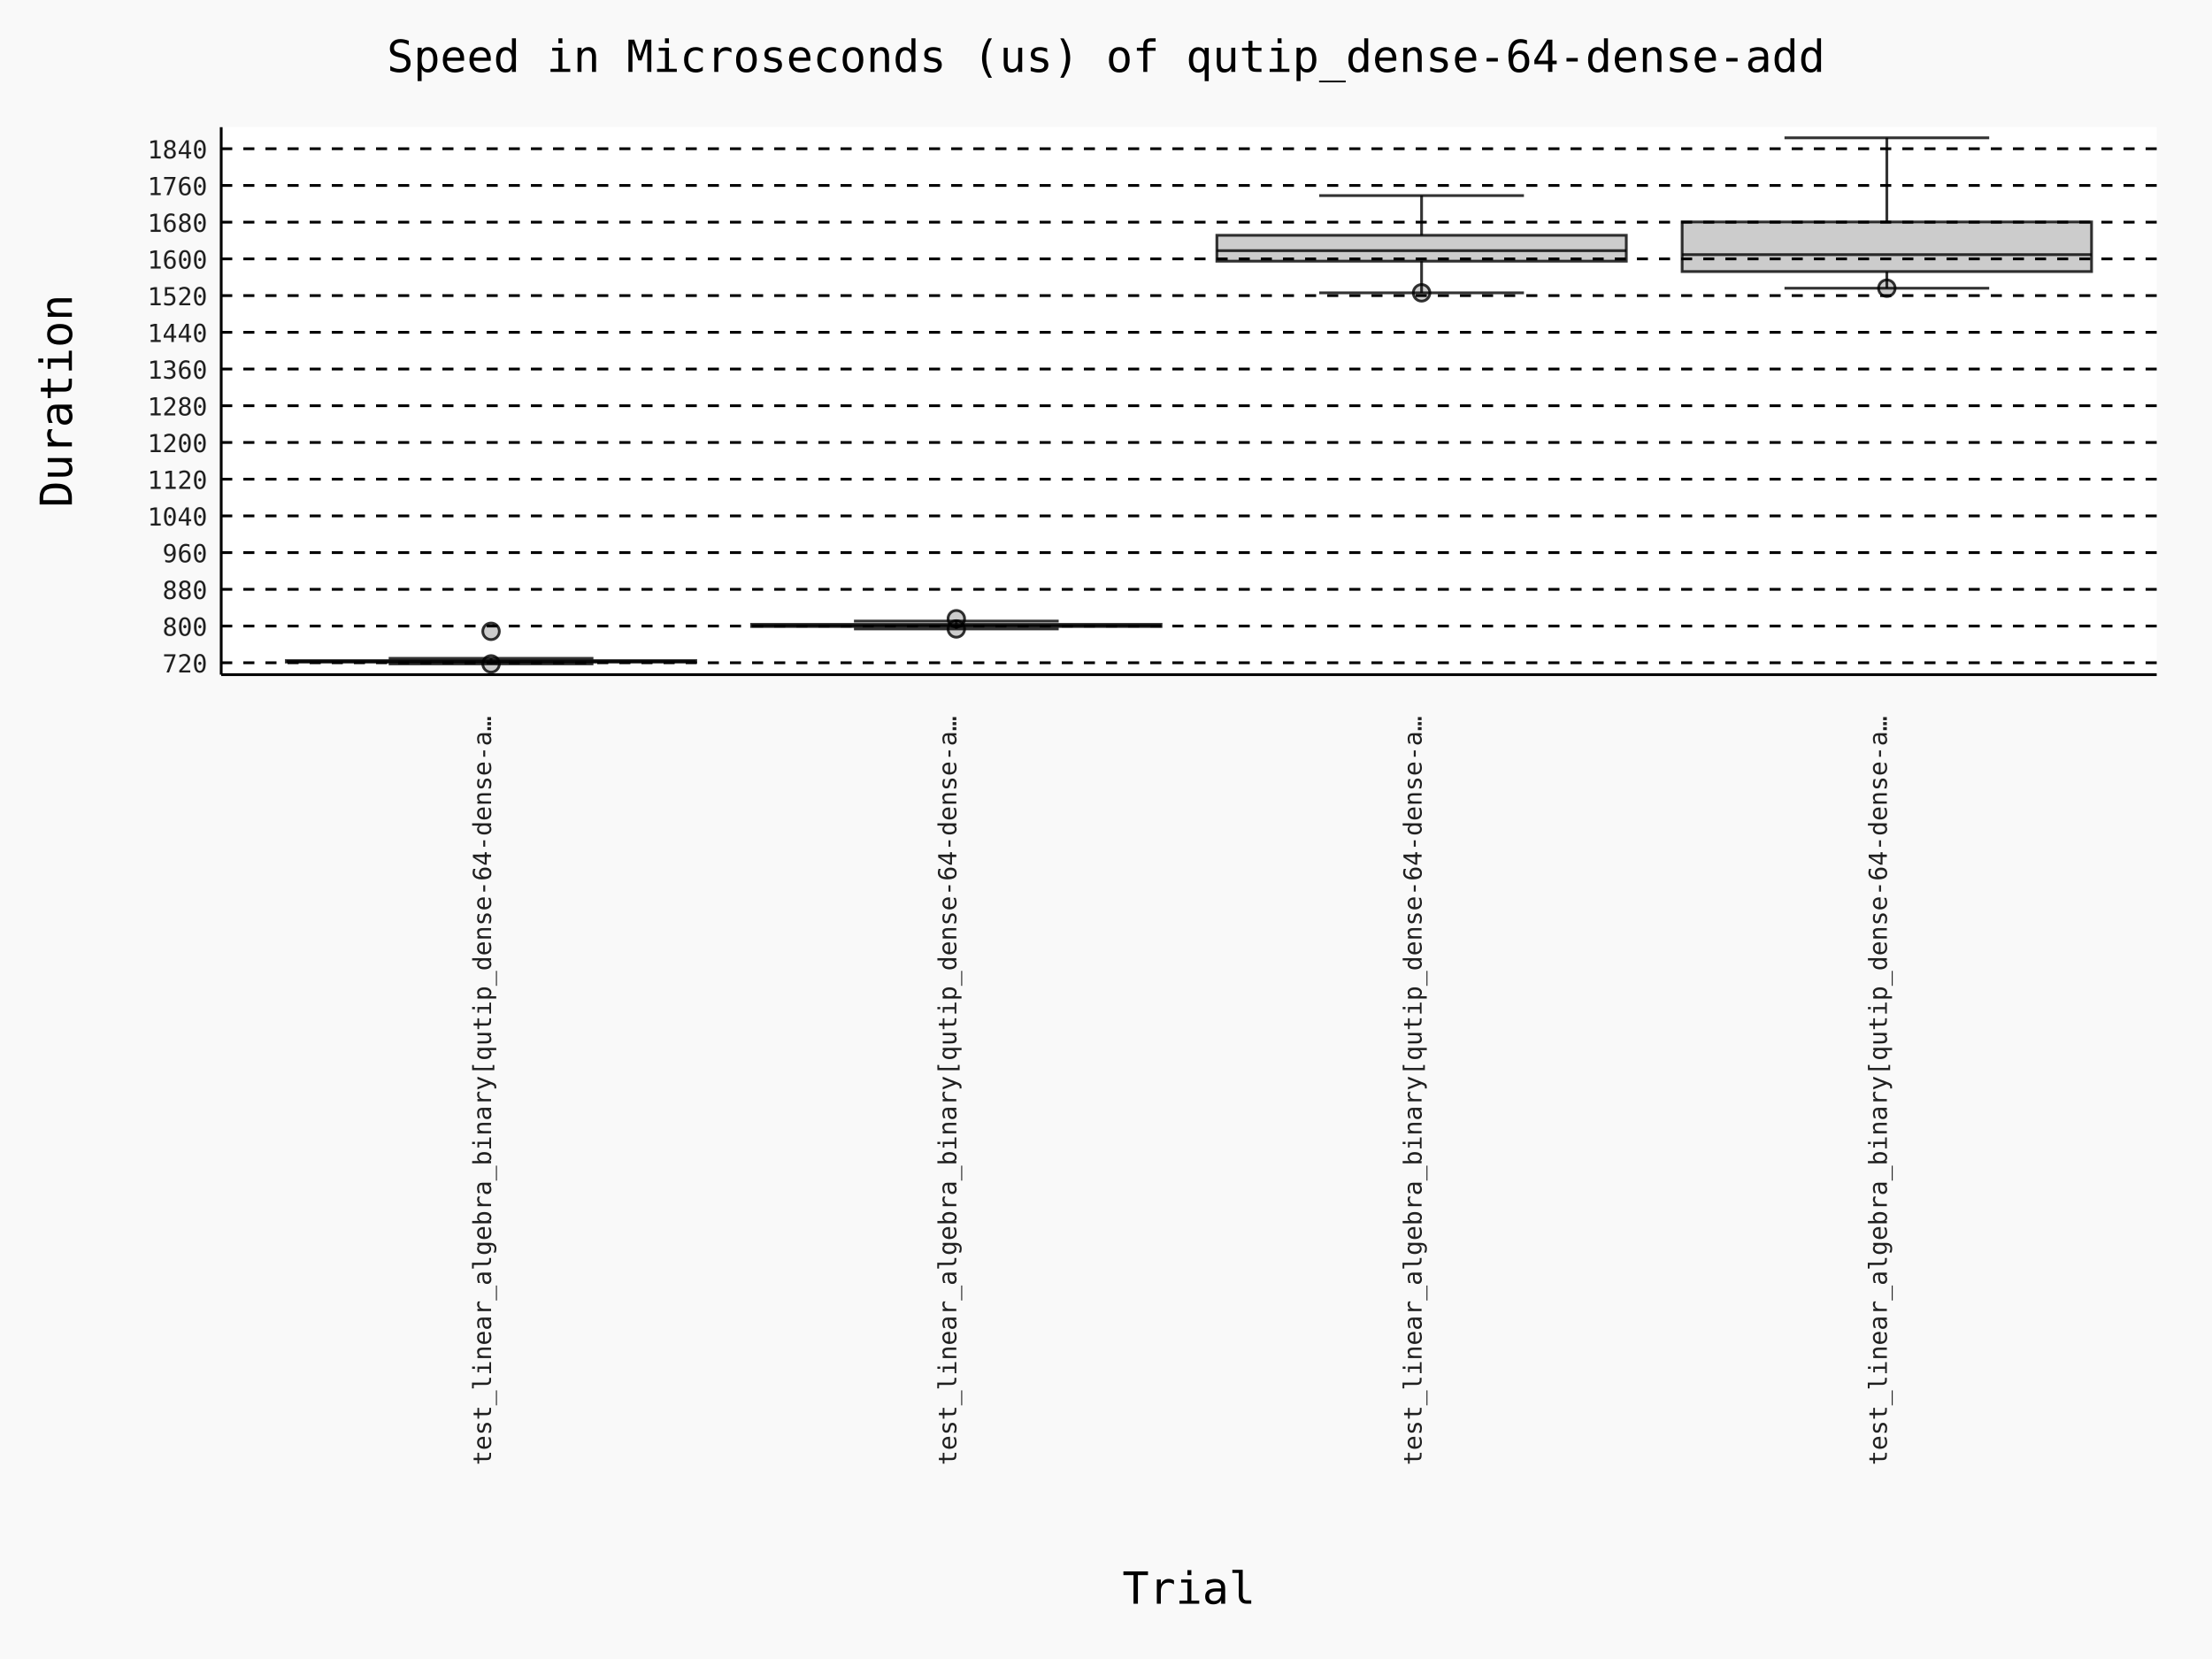
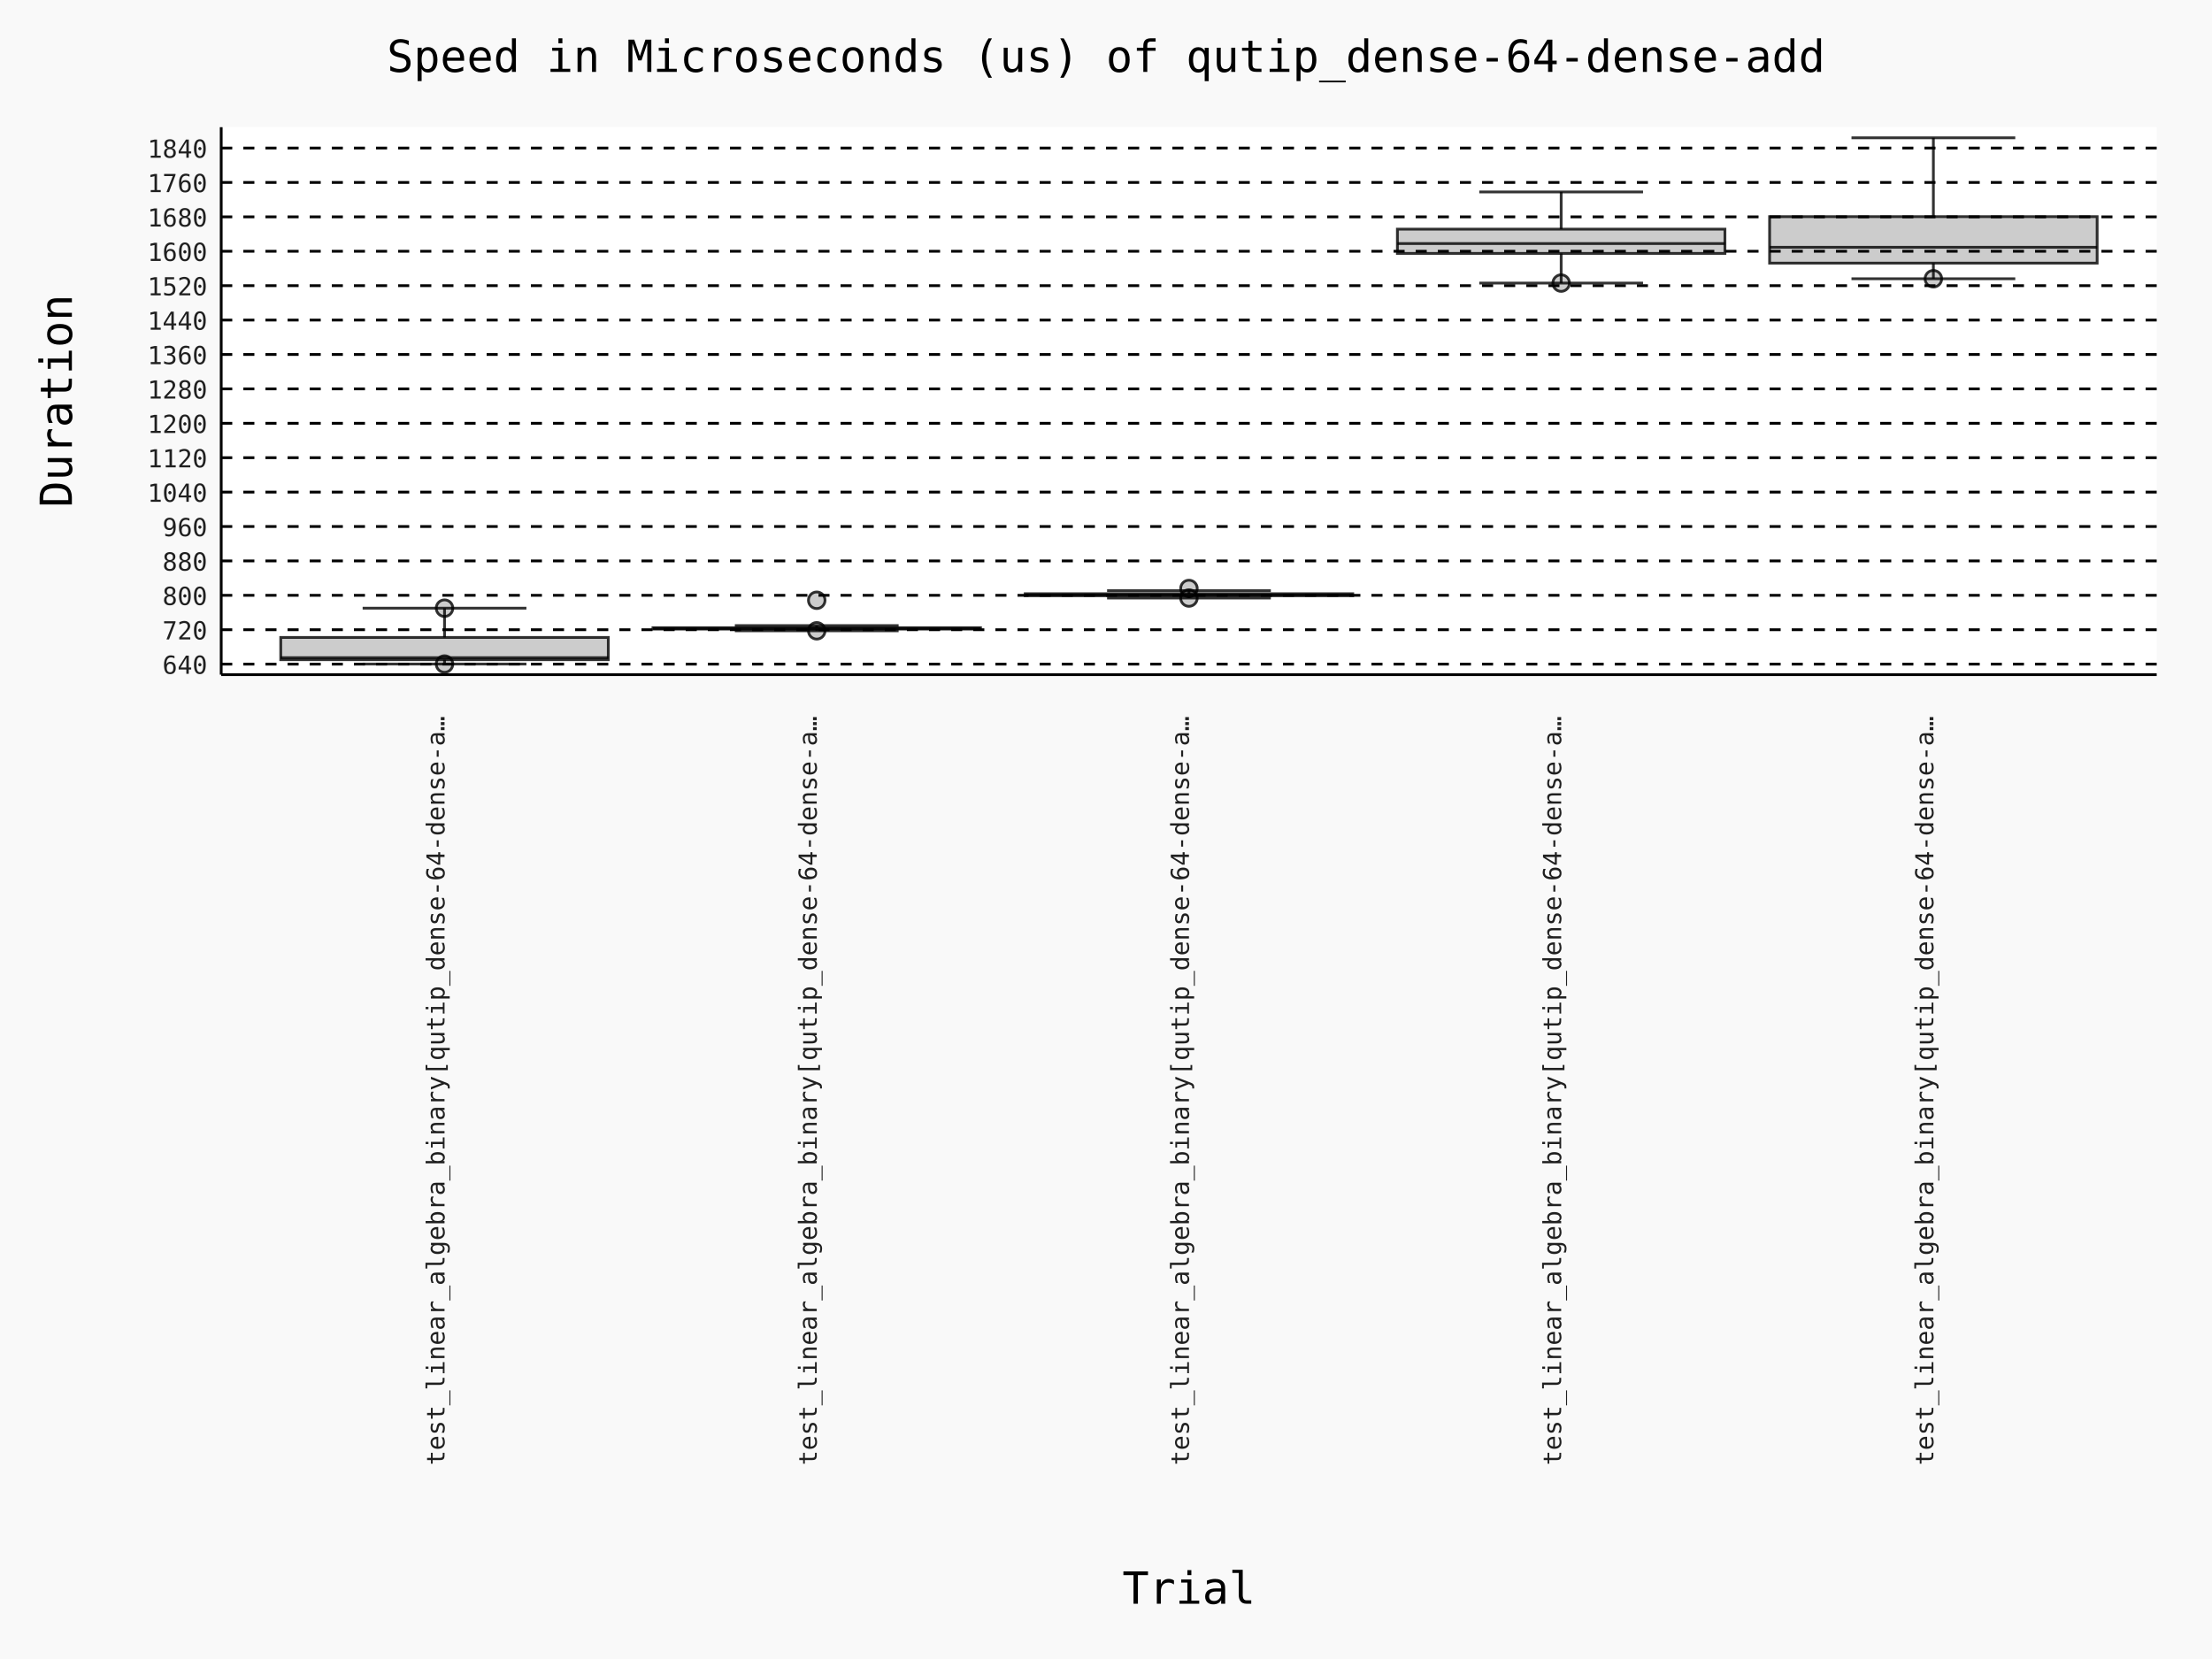
- <svg xmlns="http://www.w3.org/2000/svg" id="chart-0b6e9d8b-4139-4612-b86d-dd4bf9008adb" class="pygal-chart" viewBox="0 0 800 600">
+ <svg xmlns="http://www.w3.org/2000/svg" id="chart-03a33b18-b3e9-4d31-b353-62f86ce6c61d" class="pygal-chart" viewBox="0 0 800 600">
  <defs>
-     <style type="text/css">#chart-0b6e9d8b-4139-4612-b86d-dd4bf9008adb{-webkit-user-select:none;-webkit-font-smoothing:antialiased;font-family:Consolas,"Deja Vu Sans Mono","Bitstream Vera Sans Mono","Courier New",monospace}#chart-0b6e9d8b-4139-4612-b86d-dd4bf9008adb .title{font-family:Consolas,"Deja Vu Sans Mono","Bitstream Vera Sans Mono","Courier New",monospace;font-size:16px}#chart-0b6e9d8b-4139-4612-b86d-dd4bf9008adb .legends .legend text{font-family:Consolas,"Deja Vu Sans Mono","Bitstream Vera Sans Mono","Courier New",monospace;font-size:14px}#chart-0b6e9d8b-4139-4612-b86d-dd4bf9008adb .axis text{font-family:Consolas,"Deja Vu Sans Mono","Bitstream Vera Sans Mono","Courier New",monospace;font-size:10px}#chart-0b6e9d8b-4139-4612-b86d-dd4bf9008adb .axis text.major{font-family:Consolas,"Deja Vu Sans Mono","Bitstream Vera Sans Mono","Courier New",monospace;font-size:10px}#chart-0b6e9d8b-4139-4612-b86d-dd4bf9008adb .text-overlay text.value{font-family:Consolas,"Deja Vu Sans Mono","Bitstream Vera Sans Mono","Courier New",monospace;font-size:16px}#chart-0b6e9d8b-4139-4612-b86d-dd4bf9008adb .text-overlay text.label{font-family:Consolas,"Deja Vu Sans Mono","Bitstream Vera Sans Mono","Courier New",monospace;font-size:10px}#chart-0b6e9d8b-4139-4612-b86d-dd4bf9008adb .tooltip{font-family:Consolas,"Deja Vu Sans Mono","Bitstream Vera Sans Mono","Courier New",monospace;font-size:14px}#chart-0b6e9d8b-4139-4612-b86d-dd4bf9008adb text.no_data{font-family:Consolas,"Deja Vu Sans Mono","Bitstream Vera Sans Mono","Courier New",monospace;font-size:64px}
- #chart-0b6e9d8b-4139-4612-b86d-dd4bf9008adb{background-color:rgba(249,249,249,1)}#chart-0b6e9d8b-4139-4612-b86d-dd4bf9008adb path,#chart-0b6e9d8b-4139-4612-b86d-dd4bf9008adb line,#chart-0b6e9d8b-4139-4612-b86d-dd4bf9008adb rect,#chart-0b6e9d8b-4139-4612-b86d-dd4bf9008adb circle{-webkit-transition:150ms;-moz-transition:150ms;transition:150ms}#chart-0b6e9d8b-4139-4612-b86d-dd4bf9008adb .graph &gt; .background{fill:rgba(249,249,249,1)}#chart-0b6e9d8b-4139-4612-b86d-dd4bf9008adb .plot &gt; .background{fill:rgba(255,255,255,1)}#chart-0b6e9d8b-4139-4612-b86d-dd4bf9008adb .graph{fill:rgba(0,0,0,.87)}#chart-0b6e9d8b-4139-4612-b86d-dd4bf9008adb text.no_data{fill:rgba(0,0,0,1)}#chart-0b6e9d8b-4139-4612-b86d-dd4bf9008adb .title{fill:rgba(0,0,0,1)}#chart-0b6e9d8b-4139-4612-b86d-dd4bf9008adb .legends .legend text{fill:rgba(0,0,0,.87)}#chart-0b6e9d8b-4139-4612-b86d-dd4bf9008adb .legends .legend:hover text{fill:rgba(0,0,0,1)}#chart-0b6e9d8b-4139-4612-b86d-dd4bf9008adb .axis .line{stroke:rgba(0,0,0,1)}#chart-0b6e9d8b-4139-4612-b86d-dd4bf9008adb .axis .guide.line{stroke:rgba(0,0,0,.54)}#chart-0b6e9d8b-4139-4612-b86d-dd4bf9008adb .axis .major.line{stroke:rgba(0,0,0,.87)}#chart-0b6e9d8b-4139-4612-b86d-dd4bf9008adb .axis text.major{fill:rgba(0,0,0,1)}#chart-0b6e9d8b-4139-4612-b86d-dd4bf9008adb .axis.y .guides:hover .guide.line,#chart-0b6e9d8b-4139-4612-b86d-dd4bf9008adb .line-graph .axis.x .guides:hover .guide.line,#chart-0b6e9d8b-4139-4612-b86d-dd4bf9008adb .stackedline-graph .axis.x .guides:hover .guide.line,#chart-0b6e9d8b-4139-4612-b86d-dd4bf9008adb .xy-graph .axis.x .guides:hover .guide.line{stroke:rgba(0,0,0,1)}#chart-0b6e9d8b-4139-4612-b86d-dd4bf9008adb .axis .guides:hover text{fill:rgba(0,0,0,1)}#chart-0b6e9d8b-4139-4612-b86d-dd4bf9008adb .reactive{fill-opacity:.7;stroke-opacity:.8;stroke-width:1}#chart-0b6e9d8b-4139-4612-b86d-dd4bf9008adb .ci{stroke:rgba(0,0,0,.87)}#chart-0b6e9d8b-4139-4612-b86d-dd4bf9008adb .reactive.active,#chart-0b6e9d8b-4139-4612-b86d-dd4bf9008adb .active .reactive{fill-opacity:.8;stroke-opacity:.9;stroke-width:4}#chart-0b6e9d8b-4139-4612-b86d-dd4bf9008adb .ci .reactive.active{stroke-width:1.5}#chart-0b6e9d8b-4139-4612-b86d-dd4bf9008adb .series text{fill:rgba(0,0,0,1)}#chart-0b6e9d8b-4139-4612-b86d-dd4bf9008adb .tooltip rect{fill:rgba(255,255,255,1);stroke:rgba(0,0,0,1);-webkit-transition:opacity 150ms;-moz-transition:opacity 150ms;transition:opacity 150ms}#chart-0b6e9d8b-4139-4612-b86d-dd4bf9008adb .tooltip .label{fill:rgba(0,0,0,.87)}#chart-0b6e9d8b-4139-4612-b86d-dd4bf9008adb .tooltip .label{fill:rgba(0,0,0,.87)}#chart-0b6e9d8b-4139-4612-b86d-dd4bf9008adb .tooltip .legend{font-size:.8em;fill:rgba(0,0,0,.54)}#chart-0b6e9d8b-4139-4612-b86d-dd4bf9008adb .tooltip .x_label{font-size:.6em;fill:rgba(0,0,0,1)}#chart-0b6e9d8b-4139-4612-b86d-dd4bf9008adb .tooltip .xlink{font-size:.5em;text-decoration:underline}#chart-0b6e9d8b-4139-4612-b86d-dd4bf9008adb .tooltip .value{font-size:1.5em}#chart-0b6e9d8b-4139-4612-b86d-dd4bf9008adb .bound{font-size:.5em}#chart-0b6e9d8b-4139-4612-b86d-dd4bf9008adb .max-value{font-size:.75em;fill:rgba(0,0,0,.54)}#chart-0b6e9d8b-4139-4612-b86d-dd4bf9008adb .map-element{fill:rgba(255,255,255,1);stroke:rgba(0,0,0,.54) !important}#chart-0b6e9d8b-4139-4612-b86d-dd4bf9008adb .map-element .reactive{fill-opacity:inherit;stroke-opacity:inherit}#chart-0b6e9d8b-4139-4612-b86d-dd4bf9008adb .color-0,#chart-0b6e9d8b-4139-4612-b86d-dd4bf9008adb .color-0 a:visited{stroke:#000000;fill:#000000}#chart-0b6e9d8b-4139-4612-b86d-dd4bf9008adb .color-1,#chart-0b6e9d8b-4139-4612-b86d-dd4bf9008adb .color-1 a:visited{stroke:#000000;fill:#000000}#chart-0b6e9d8b-4139-4612-b86d-dd4bf9008adb .color-2,#chart-0b6e9d8b-4139-4612-b86d-dd4bf9008adb .color-2 a:visited{stroke:#000000;fill:#000000}#chart-0b6e9d8b-4139-4612-b86d-dd4bf9008adb .color-3,#chart-0b6e9d8b-4139-4612-b86d-dd4bf9008adb .color-3 a:visited{stroke:#000000;fill:#000000}#chart-0b6e9d8b-4139-4612-b86d-dd4bf9008adb .text-overlay .color-0 text{fill:white}#chart-0b6e9d8b-4139-4612-b86d-dd4bf9008adb .text-overlay .color-1 text{fill:white}#chart-0b6e9d8b-4139-4612-b86d-dd4bf9008adb .text-overlay .color-2 text{fill:white}#chart-0b6e9d8b-4139-4612-b86d-dd4bf9008adb .text-overlay .color-3 text{fill:white}
- #chart-0b6e9d8b-4139-4612-b86d-dd4bf9008adb text.no_data{text-anchor:middle}#chart-0b6e9d8b-4139-4612-b86d-dd4bf9008adb .guide.line{fill:none}#chart-0b6e9d8b-4139-4612-b86d-dd4bf9008adb .centered{text-anchor:middle}#chart-0b6e9d8b-4139-4612-b86d-dd4bf9008adb .title{text-anchor:middle}#chart-0b6e9d8b-4139-4612-b86d-dd4bf9008adb .legends .legend text{fill-opacity:1}#chart-0b6e9d8b-4139-4612-b86d-dd4bf9008adb .axis.x text{text-anchor:middle}#chart-0b6e9d8b-4139-4612-b86d-dd4bf9008adb .axis.x:not(.web) text[transform]{text-anchor:start}#chart-0b6e9d8b-4139-4612-b86d-dd4bf9008adb .axis.x:not(.web) text[transform].backwards{text-anchor:end}#chart-0b6e9d8b-4139-4612-b86d-dd4bf9008adb .axis.y text{text-anchor:end}#chart-0b6e9d8b-4139-4612-b86d-dd4bf9008adb .axis.y text[transform].backwards{text-anchor:start}#chart-0b6e9d8b-4139-4612-b86d-dd4bf9008adb .axis.y2 text{text-anchor:start}#chart-0b6e9d8b-4139-4612-b86d-dd4bf9008adb .axis.y2 text[transform].backwards{text-anchor:end}#chart-0b6e9d8b-4139-4612-b86d-dd4bf9008adb .axis .guide.line{stroke-dasharray:4,4;stroke:black}#chart-0b6e9d8b-4139-4612-b86d-dd4bf9008adb .axis .major.guide.line{stroke-dasharray:6,6;stroke:black}#chart-0b6e9d8b-4139-4612-b86d-dd4bf9008adb .horizontal .axis.y .guide.line,#chart-0b6e9d8b-4139-4612-b86d-dd4bf9008adb .horizontal .axis.y2 .guide.line,#chart-0b6e9d8b-4139-4612-b86d-dd4bf9008adb .vertical .axis.x .guide.line{opacity:0}#chart-0b6e9d8b-4139-4612-b86d-dd4bf9008adb .horizontal .axis.always_show .guide.line,#chart-0b6e9d8b-4139-4612-b86d-dd4bf9008adb .vertical .axis.always_show .guide.line{opacity:1 !important}#chart-0b6e9d8b-4139-4612-b86d-dd4bf9008adb .axis.y .guides:hover .guide.line,#chart-0b6e9d8b-4139-4612-b86d-dd4bf9008adb .axis.y2 .guides:hover .guide.line,#chart-0b6e9d8b-4139-4612-b86d-dd4bf9008adb .axis.x .guides:hover .guide.line{opacity:1}#chart-0b6e9d8b-4139-4612-b86d-dd4bf9008adb .axis .guides:hover text{opacity:1}#chart-0b6e9d8b-4139-4612-b86d-dd4bf9008adb .nofill{fill:none}#chart-0b6e9d8b-4139-4612-b86d-dd4bf9008adb .subtle-fill{fill-opacity:.2}#chart-0b6e9d8b-4139-4612-b86d-dd4bf9008adb .dot{stroke-width:1px;fill-opacity:1;stroke-opacity:1}#chart-0b6e9d8b-4139-4612-b86d-dd4bf9008adb .dot.active{stroke-width:5px}#chart-0b6e9d8b-4139-4612-b86d-dd4bf9008adb .dot.negative{fill:transparent}#chart-0b6e9d8b-4139-4612-b86d-dd4bf9008adb text,#chart-0b6e9d8b-4139-4612-b86d-dd4bf9008adb tspan{stroke:none !important}#chart-0b6e9d8b-4139-4612-b86d-dd4bf9008adb .series text.active{opacity:1}#chart-0b6e9d8b-4139-4612-b86d-dd4bf9008adb .tooltip rect{fill-opacity:.95;stroke-width:.5}#chart-0b6e9d8b-4139-4612-b86d-dd4bf9008adb .tooltip text{fill-opacity:1}#chart-0b6e9d8b-4139-4612-b86d-dd4bf9008adb .showable{visibility:hidden}#chart-0b6e9d8b-4139-4612-b86d-dd4bf9008adb .showable.shown{visibility:visible}#chart-0b6e9d8b-4139-4612-b86d-dd4bf9008adb .gauge-background{fill:rgba(229,229,229,1);stroke:none}#chart-0b6e9d8b-4139-4612-b86d-dd4bf9008adb .bg-lines{stroke:rgba(249,249,249,1);stroke-width:2px}
+     <style type="text/css">#chart-03a33b18-b3e9-4d31-b353-62f86ce6c61d{-webkit-user-select:none;-webkit-font-smoothing:antialiased;font-family:Consolas,"Deja Vu Sans Mono","Bitstream Vera Sans Mono","Courier New",monospace}#chart-03a33b18-b3e9-4d31-b353-62f86ce6c61d .title{font-family:Consolas,"Deja Vu Sans Mono","Bitstream Vera Sans Mono","Courier New",monospace;font-size:16px}#chart-03a33b18-b3e9-4d31-b353-62f86ce6c61d .legends .legend text{font-family:Consolas,"Deja Vu Sans Mono","Bitstream Vera Sans Mono","Courier New",monospace;font-size:14px}#chart-03a33b18-b3e9-4d31-b353-62f86ce6c61d .axis text{font-family:Consolas,"Deja Vu Sans Mono","Bitstream Vera Sans Mono","Courier New",monospace;font-size:10px}#chart-03a33b18-b3e9-4d31-b353-62f86ce6c61d .axis text.major{font-family:Consolas,"Deja Vu Sans Mono","Bitstream Vera Sans Mono","Courier New",monospace;font-size:10px}#chart-03a33b18-b3e9-4d31-b353-62f86ce6c61d .text-overlay text.value{font-family:Consolas,"Deja Vu Sans Mono","Bitstream Vera Sans Mono","Courier New",monospace;font-size:16px}#chart-03a33b18-b3e9-4d31-b353-62f86ce6c61d .text-overlay text.label{font-family:Consolas,"Deja Vu Sans Mono","Bitstream Vera Sans Mono","Courier New",monospace;font-size:10px}#chart-03a33b18-b3e9-4d31-b353-62f86ce6c61d .tooltip{font-family:Consolas,"Deja Vu Sans Mono","Bitstream Vera Sans Mono","Courier New",monospace;font-size:14px}#chart-03a33b18-b3e9-4d31-b353-62f86ce6c61d text.no_data{font-family:Consolas,"Deja Vu Sans Mono","Bitstream Vera Sans Mono","Courier New",monospace;font-size:64px}
+ #chart-03a33b18-b3e9-4d31-b353-62f86ce6c61d{background-color:rgba(249,249,249,1)}#chart-03a33b18-b3e9-4d31-b353-62f86ce6c61d path,#chart-03a33b18-b3e9-4d31-b353-62f86ce6c61d line,#chart-03a33b18-b3e9-4d31-b353-62f86ce6c61d rect,#chart-03a33b18-b3e9-4d31-b353-62f86ce6c61d circle{-webkit-transition:150ms;-moz-transition:150ms;transition:150ms}#chart-03a33b18-b3e9-4d31-b353-62f86ce6c61d .graph &gt; .background{fill:rgba(249,249,249,1)}#chart-03a33b18-b3e9-4d31-b353-62f86ce6c61d .plot &gt; .background{fill:rgba(255,255,255,1)}#chart-03a33b18-b3e9-4d31-b353-62f86ce6c61d .graph{fill:rgba(0,0,0,.87)}#chart-03a33b18-b3e9-4d31-b353-62f86ce6c61d text.no_data{fill:rgba(0,0,0,1)}#chart-03a33b18-b3e9-4d31-b353-62f86ce6c61d .title{fill:rgba(0,0,0,1)}#chart-03a33b18-b3e9-4d31-b353-62f86ce6c61d .legends .legend text{fill:rgba(0,0,0,.87)}#chart-03a33b18-b3e9-4d31-b353-62f86ce6c61d .legends .legend:hover text{fill:rgba(0,0,0,1)}#chart-03a33b18-b3e9-4d31-b353-62f86ce6c61d .axis .line{stroke:rgba(0,0,0,1)}#chart-03a33b18-b3e9-4d31-b353-62f86ce6c61d .axis .guide.line{stroke:rgba(0,0,0,.54)}#chart-03a33b18-b3e9-4d31-b353-62f86ce6c61d .axis .major.line{stroke:rgba(0,0,0,.87)}#chart-03a33b18-b3e9-4d31-b353-62f86ce6c61d .axis text.major{fill:rgba(0,0,0,1)}#chart-03a33b18-b3e9-4d31-b353-62f86ce6c61d .axis.y .guides:hover .guide.line,#chart-03a33b18-b3e9-4d31-b353-62f86ce6c61d .line-graph .axis.x .guides:hover .guide.line,#chart-03a33b18-b3e9-4d31-b353-62f86ce6c61d .stackedline-graph .axis.x .guides:hover .guide.line,#chart-03a33b18-b3e9-4d31-b353-62f86ce6c61d .xy-graph .axis.x .guides:hover .guide.line{stroke:rgba(0,0,0,1)}#chart-03a33b18-b3e9-4d31-b353-62f86ce6c61d .axis .guides:hover text{fill:rgba(0,0,0,1)}#chart-03a33b18-b3e9-4d31-b353-62f86ce6c61d .reactive{fill-opacity:.7;stroke-opacity:.8;stroke-width:1}#chart-03a33b18-b3e9-4d31-b353-62f86ce6c61d .ci{stroke:rgba(0,0,0,.87)}#chart-03a33b18-b3e9-4d31-b353-62f86ce6c61d .reactive.active,#chart-03a33b18-b3e9-4d31-b353-62f86ce6c61d .active .reactive{fill-opacity:.8;stroke-opacity:.9;stroke-width:4}#chart-03a33b18-b3e9-4d31-b353-62f86ce6c61d .ci .reactive.active{stroke-width:1.5}#chart-03a33b18-b3e9-4d31-b353-62f86ce6c61d .series text{fill:rgba(0,0,0,1)}#chart-03a33b18-b3e9-4d31-b353-62f86ce6c61d .tooltip rect{fill:rgba(255,255,255,1);stroke:rgba(0,0,0,1);-webkit-transition:opacity 150ms;-moz-transition:opacity 150ms;transition:opacity 150ms}#chart-03a33b18-b3e9-4d31-b353-62f86ce6c61d .tooltip .label{fill:rgba(0,0,0,.87)}#chart-03a33b18-b3e9-4d31-b353-62f86ce6c61d .tooltip .label{fill:rgba(0,0,0,.87)}#chart-03a33b18-b3e9-4d31-b353-62f86ce6c61d .tooltip .legend{font-size:.8em;fill:rgba(0,0,0,.54)}#chart-03a33b18-b3e9-4d31-b353-62f86ce6c61d .tooltip .x_label{font-size:.6em;fill:rgba(0,0,0,1)}#chart-03a33b18-b3e9-4d31-b353-62f86ce6c61d .tooltip .xlink{font-size:.5em;text-decoration:underline}#chart-03a33b18-b3e9-4d31-b353-62f86ce6c61d .tooltip .value{font-size:1.5em}#chart-03a33b18-b3e9-4d31-b353-62f86ce6c61d .bound{font-size:.5em}#chart-03a33b18-b3e9-4d31-b353-62f86ce6c61d .max-value{font-size:.75em;fill:rgba(0,0,0,.54)}#chart-03a33b18-b3e9-4d31-b353-62f86ce6c61d .map-element{fill:rgba(255,255,255,1);stroke:rgba(0,0,0,.54) !important}#chart-03a33b18-b3e9-4d31-b353-62f86ce6c61d .map-element .reactive{fill-opacity:inherit;stroke-opacity:inherit}#chart-03a33b18-b3e9-4d31-b353-62f86ce6c61d .color-0,#chart-03a33b18-b3e9-4d31-b353-62f86ce6c61d .color-0 a:visited{stroke:#000000;fill:#000000}#chart-03a33b18-b3e9-4d31-b353-62f86ce6c61d .color-1,#chart-03a33b18-b3e9-4d31-b353-62f86ce6c61d .color-1 a:visited{stroke:#000000;fill:#000000}#chart-03a33b18-b3e9-4d31-b353-62f86ce6c61d .color-2,#chart-03a33b18-b3e9-4d31-b353-62f86ce6c61d .color-2 a:visited{stroke:#000000;fill:#000000}#chart-03a33b18-b3e9-4d31-b353-62f86ce6c61d .color-3,#chart-03a33b18-b3e9-4d31-b353-62f86ce6c61d .color-3 a:visited{stroke:#000000;fill:#000000}#chart-03a33b18-b3e9-4d31-b353-62f86ce6c61d .color-4,#chart-03a33b18-b3e9-4d31-b353-62f86ce6c61d .color-4 a:visited{stroke:#000000;fill:#000000}#chart-03a33b18-b3e9-4d31-b353-62f86ce6c61d .text-overlay .color-0 text{fill:white}#chart-03a33b18-b3e9-4d31-b353-62f86ce6c61d .text-overlay .color-1 text{fill:white}#chart-03a33b18-b3e9-4d31-b353-62f86ce6c61d .text-overlay .color-2 text{fill:white}#chart-03a33b18-b3e9-4d31-b353-62f86ce6c61d .text-overlay .color-3 text{fill:white}#chart-03a33b18-b3e9-4d31-b353-62f86ce6c61d .text-overlay .color-4 text{fill:white}
+ #chart-03a33b18-b3e9-4d31-b353-62f86ce6c61d text.no_data{text-anchor:middle}#chart-03a33b18-b3e9-4d31-b353-62f86ce6c61d .guide.line{fill:none}#chart-03a33b18-b3e9-4d31-b353-62f86ce6c61d .centered{text-anchor:middle}#chart-03a33b18-b3e9-4d31-b353-62f86ce6c61d .title{text-anchor:middle}#chart-03a33b18-b3e9-4d31-b353-62f86ce6c61d .legends .legend text{fill-opacity:1}#chart-03a33b18-b3e9-4d31-b353-62f86ce6c61d .axis.x text{text-anchor:middle}#chart-03a33b18-b3e9-4d31-b353-62f86ce6c61d .axis.x:not(.web) text[transform]{text-anchor:start}#chart-03a33b18-b3e9-4d31-b353-62f86ce6c61d .axis.x:not(.web) text[transform].backwards{text-anchor:end}#chart-03a33b18-b3e9-4d31-b353-62f86ce6c61d .axis.y text{text-anchor:end}#chart-03a33b18-b3e9-4d31-b353-62f86ce6c61d .axis.y text[transform].backwards{text-anchor:start}#chart-03a33b18-b3e9-4d31-b353-62f86ce6c61d .axis.y2 text{text-anchor:start}#chart-03a33b18-b3e9-4d31-b353-62f86ce6c61d .axis.y2 text[transform].backwards{text-anchor:end}#chart-03a33b18-b3e9-4d31-b353-62f86ce6c61d .axis .guide.line{stroke-dasharray:4,4;stroke:black}#chart-03a33b18-b3e9-4d31-b353-62f86ce6c61d .axis .major.guide.line{stroke-dasharray:6,6;stroke:black}#chart-03a33b18-b3e9-4d31-b353-62f86ce6c61d .horizontal .axis.y .guide.line,#chart-03a33b18-b3e9-4d31-b353-62f86ce6c61d .horizontal .axis.y2 .guide.line,#chart-03a33b18-b3e9-4d31-b353-62f86ce6c61d .vertical .axis.x .guide.line{opacity:0}#chart-03a33b18-b3e9-4d31-b353-62f86ce6c61d .horizontal .axis.always_show .guide.line,#chart-03a33b18-b3e9-4d31-b353-62f86ce6c61d .vertical .axis.always_show .guide.line{opacity:1 !important}#chart-03a33b18-b3e9-4d31-b353-62f86ce6c61d .axis.y .guides:hover .guide.line,#chart-03a33b18-b3e9-4d31-b353-62f86ce6c61d .axis.y2 .guides:hover .guide.line,#chart-03a33b18-b3e9-4d31-b353-62f86ce6c61d .axis.x .guides:hover .guide.line{opacity:1}#chart-03a33b18-b3e9-4d31-b353-62f86ce6c61d .axis .guides:hover text{opacity:1}#chart-03a33b18-b3e9-4d31-b353-62f86ce6c61d .nofill{fill:none}#chart-03a33b18-b3e9-4d31-b353-62f86ce6c61d .subtle-fill{fill-opacity:.2}#chart-03a33b18-b3e9-4d31-b353-62f86ce6c61d .dot{stroke-width:1px;fill-opacity:1;stroke-opacity:1}#chart-03a33b18-b3e9-4d31-b353-62f86ce6c61d .dot.active{stroke-width:5px}#chart-03a33b18-b3e9-4d31-b353-62f86ce6c61d .dot.negative{fill:transparent}#chart-03a33b18-b3e9-4d31-b353-62f86ce6c61d text,#chart-03a33b18-b3e9-4d31-b353-62f86ce6c61d tspan{stroke:none !important}#chart-03a33b18-b3e9-4d31-b353-62f86ce6c61d .series text.active{opacity:1}#chart-03a33b18-b3e9-4d31-b353-62f86ce6c61d .tooltip rect{fill-opacity:.95;stroke-width:.5}#chart-03a33b18-b3e9-4d31-b353-62f86ce6c61d .tooltip text{fill-opacity:1}#chart-03a33b18-b3e9-4d31-b353-62f86ce6c61d .showable{visibility:hidden}#chart-03a33b18-b3e9-4d31-b353-62f86ce6c61d .showable.shown{visibility:visible}#chart-03a33b18-b3e9-4d31-b353-62f86ce6c61d .gauge-background{fill:rgba(229,229,229,1);stroke:none}#chart-03a33b18-b3e9-4d31-b353-62f86ce6c61d .bg-lines{stroke:rgba(249,249,249,1);stroke-width:2px}
.tooltip .value{font-size:1em !important}.axis text{font-size:9px !important}</style>
  </defs>
  <g class="graph custombox-graph vertical">
    <rect x="0" y="0" width="800" height="600" class="background" />
    <g transform="translate(80, 46)" class="plot">
      <rect x="0" y="0" width="700.0" height="198.0" class="background" />
      <g class="axis y always_show">
        <path d="M0 198 h700" class="line" />
        <g class="guides">
-           <path d="M0 193.694 h700" class="guide line" />
-           <text x="-5" y="197.194" class="">720</text>
+           <path d="M0 194.192 h700" class="guide line" />
+           <text x="-5" y="197.692" class="">640</text>
        </g>
        <g class="guides">
-           <path d="M0 180.416 h700" class="guide line" />
-           <text x="-5" y="183.916" class="">800</text>
+           <path d="M0 181.749 h700" class="guide line" />
+           <text x="-5" y="185.249" class="">720</text>
        </g>
        <g class="guides">
-           <path d="M0 167.137 h700" class="guide line" />
-           <text x="-5" y="170.637" class="">880</text>
+           <path d="M0 169.305 h700" class="guide line" />
+           <text x="-5" y="172.805" class="">800</text>
        </g>
        <g class="guides">
-           <path d="M0 153.858 h700" class="guide line" />
-           <text x="-5" y="157.358" class="">960</text>
+           <path d="M0 156.862 h700" class="guide line" />
+           <text x="-5" y="160.362" class="">880</text>
        </g>
        <g class="guides">
-           <path d="M0 140.579 h700" class="guide line" />
-           <text x="-5" y="144.079" class="">1040</text>
+           <path d="M0 144.419 h700" class="guide line" />
+           <text x="-5" y="147.919" class="">960</text>
        </g>
        <g class="guides">
-           <path d="M0 127.3 h700" class="guide line" />
-           <text x="-5" y="130.8" class="">1120</text>
+           <path d="M0 131.975 h700" class="guide line" />
+           <text x="-5" y="135.475" class="">1040</text>
        </g>
        <g class="guides">
-           <path d="M0 114.022 h700" class="guide line" />
-           <text x="-5" y="117.522" class="">1200</text>
+           <path d="M0 119.532 h700" class="guide line" />
+           <text x="-5" y="123.032" class="">1120</text>
        </g>
        <g class="guides">
-           <path d="M0 100.743 h700" class="guide line" />
-           <text x="-5" y="104.243" class="">1280</text>
+           <path d="M0 107.088 h700" class="guide line" />
+           <text x="-5" y="110.588" class="">1200</text>
        </g>
        <g class="guides">
-           <path d="M0 87.464 h700" class="guide line" />
-           <text x="-5" y="90.964" class="">1360</text>
+           <path d="M0 94.645 h700" class="guide line" />
+           <text x="-5" y="98.145" class="">1280</text>
        </g>
        <g class="guides">
-           <path d="M0 74.185 h700" class="guide line" />
-           <text x="-5" y="77.685" class="">1440</text>
+           <path d="M0 82.201 h700" class="guide line" />
+           <text x="-5" y="85.701" class="">1360</text>
        </g>
        <g class="guides">
-           <path d="M0 60.906 h700" class="guide line" />
-           <text x="-5" y="64.406" class="">1520</text>
+           <path d="M0 69.758 h700" class="guide line" />
+           <text x="-5" y="73.258" class="">1440</text>
        </g>
        <g class="guides">
-           <path d="M0 47.628 h700" class="guide line" />
-           <text x="-5" y="51.128" class="">1600</text>
+           <path d="M0 57.314 h700" class="guide line" />
+           <text x="-5" y="60.814" class="">1520</text>
        </g>
        <g class="guides">
-           <path d="M0 34.349 h700" class="guide line" />
-           <text x="-5" y="37.849" class="">1680</text>
+           <path d="M0 44.871 h700" class="guide line" />
+           <text x="-5" y="48.371" class="">1600</text>
        </g>
        <g class="guides">
-           <path d="M0 21.07 h700" class="guide line" />
-           <text x="-5" y="24.57" class="">1760</text>
+           <path d="M0 32.428 h700" class="guide line" />
+           <text x="-5" y="35.928" class="">1680</text>
        </g>
        <g class="guides">
-           <path d="M0 7.791 h700" class="guide line" />
-           <text x="-5" y="11.291" class="">1840</text>
+           <path d="M0 19.984 h700" class="guide line" />
+           <text x="-5" y="23.484" class="">1760</text>
+         </g>
+         <g class="guides">
+           <path d="M0 7.541 h700" class="guide line" />
+           <text x="-5" y="11.041" class="">1840</text>
        </g>
      </g>
      <g class="axis x">
        <path d="M0 0 v198" class="line" />
        <g class="guides">
-           <path d="M97.596 0 v198" class="guide line" />
-           <text x="97.596" y="213.0" class="backwards" transform="rotate(270 97.59615 213)">test_linear_algebra_binary[qutip_dense-64-dense-a…</text>
+           <path d="M80.769 0 v198" class="guide line" />
+           <text x="80.769" y="213.0" class="backwards" transform="rotate(270 80.76923 213)">test_linear_algebra_binary[qutip_dense-64-dense-a…</text>
        </g>
        <g class="guides">
-           <path d="M265.865 0 v198" class="guide line" />
-           <text x="265.865" y="213.0" class="backwards" transform="rotate(270 265.8654 213)">test_linear_algebra_binary[qutip_dense-64-dense-a…</text>
+           <path d="M215.385 0 v198" class="guide line" />
+           <text x="215.385" y="213.0" class="backwards" transform="rotate(270 215.3846 213)">test_linear_algebra_binary[qutip_dense-64-dense-a…</text>
        </g>
        <g class="guides">
-           <path d="M434.135 0 v198" class="guide line" />
-           <text x="434.135" y="213.0" class="backwards" transform="rotate(270 434.1346 213)">test_linear_algebra_binary[qutip_dense-64-dense-a…</text>
+           <path d="M350 0 v198" class="guide line" />
+           <text x="350.0" y="213.0" class="backwards" transform="rotate(270 350 213)">test_linear_algebra_binary[qutip_dense-64-dense-a…</text>
        </g>
        <g class="guides">
-           <path d="M602.404 0 v198" class="guide line" />
-           <text x="602.404" y="213.0" class="backwards" transform="rotate(270 602.4038 213)">test_linear_algebra_binary[qutip_dense-64-dense-a…</text>
+           <path d="M484.615 0 v198" class="guide line" />
+           <text x="484.615" y="213.0" class="backwards" transform="rotate(270 484.6154 213)">test_linear_algebra_binary[qutip_dense-64-dense-a…</text>
+         </g>
+         <g class="guides">
+           <path d="M619.231 0 v198" class="guide line" />
+           <text x="619.231" y="213.0" class="backwards" transform="rotate(270 619.2308 213)">test_linear_algebra_binary[qutip_dense-64-dense-a…</text>
        </g>
      </g>
      <g class="series serie-0 color-0">
        <g class="boxes">
          <g class="box">
-             <path stroke-width="3" d="M60.577 194.109 L134.615 194.109" class="reactive tooltip-trigger" />
-             <path stroke-width="3" d="M23.558 193.229 L171.635 193.229" class="reactive tooltip-trigger" />
-             <path stroke-width="3" d="M60.577 192.101 L134.615 192.101" class="reactive tooltip-trigger" />
-             <path stroke-width="2" d="M97.596 194.109 L97.596 193.445" class="reactive tooltip-trigger" />
-             <path stroke-width="2" d="M97.596 192.101 L97.596 192.914" class="reactive tooltip-trigger" />
-             <rect x="23.558" y="192.914" height="0.531" width="148.077" class="subtle-fill reactive tooltip-trigger" />
-             <circle cx="97.596" cy="194.109" r="3" class="subtle-fill reactive tooltip-trigger" />
-             <circle cx="97.596" cy="182.324" r="3" class="subtle-fill reactive tooltip-trigger" />
+             <path stroke-width="3" d="M51.154 194.159 L110.385 194.159" class="reactive tooltip-trigger" />
+             <path stroke-width="3" d="M21.538 191.857 L140 191.857" class="reactive tooltip-trigger" />
+             <path stroke-width="3" d="M51.154 173.954 L110.385 173.954" class="reactive tooltip-trigger" />
+             <path stroke-width="2" d="M80.769 194.159 L80.769 192.588" class="reactive tooltip-trigger" />
+             <path stroke-width="2" d="M80.769 173.954 L80.769 184.539" class="reactive tooltip-trigger" />
+             <rect x="21.538" y="184.539" height="8.05" width="118.462" class="subtle-fill reactive tooltip-trigger" />
+             <circle cx="80.769" cy="194.159" r="3" class="subtle-fill reactive tooltip-trigger" />
+             <circle cx="80.769" cy="173.954" r="3" class="subtle-fill reactive tooltip-trigger" />
          </g>
        </g>
      </g>
      <g class="series serie-1 color-1">
        <g class="boxes">
          <g class="box">
-             <path stroke-width="3" d="M228.846 181.462 L302.885 181.462" class="reactive tooltip-trigger" />
-             <path stroke-width="3" d="M191.827 180.251 L339.904 180.251" class="reactive tooltip-trigger" />
-             <path stroke-width="3" d="M228.846 178.624 L302.885 178.624" class="reactive tooltip-trigger" />
-             <path stroke-width="2" d="M265.865 181.462 L265.865 180.583" class="reactive tooltip-trigger" />
-             <path stroke-width="2" d="M265.865 178.624 L265.865 179.803" class="reactive tooltip-trigger" />
-             <rect x="191.827" y="179.803" height="0.78" width="148.077" class="subtle-fill reactive tooltip-trigger" />
-             <circle cx="265.865" cy="181.462" r="3" class="subtle-fill reactive tooltip-trigger" />
-             <circle cx="265.865" cy="177.778" r="3" class="subtle-fill reactive tooltip-trigger" />
+             <path stroke-width="3" d="M185.769 182.137 L245 182.137" class="reactive tooltip-trigger" />
+             <path stroke-width="3" d="M156.154 181.313 L274.615 181.313" class="reactive tooltip-trigger" />
+             <path stroke-width="3" d="M185.769 180.255 L245 180.255" class="reactive tooltip-trigger" />
+             <path stroke-width="2" d="M215.385 182.137 L215.385 181.515" class="reactive tooltip-trigger" />
+             <path stroke-width="2" d="M215.385 180.255 L215.385 181.018" class="reactive tooltip-trigger" />
+             <rect x="156.154" y="181.018" height="0.498" width="118.462" class="subtle-fill reactive tooltip-trigger" />
+             <circle cx="215.385" cy="182.137" r="3" class="subtle-fill reactive tooltip-trigger" />
+             <circle cx="215.385" cy="171.094" r="3" class="subtle-fill reactive tooltip-trigger" />
          </g>
        </g>
      </g>
      <g class="series serie-2 color-2">
        <g class="boxes">
          <g class="box">
-             <path stroke-width="3" d="M397.115 59.909 L471.154 59.909" class="reactive tooltip-trigger" />
-             <path stroke-width="3" d="M360.096 44.655 L508.173 44.655" class="reactive tooltip-trigger" />
-             <path stroke-width="3" d="M397.115 24.737 L471.154 24.737" class="reactive tooltip-trigger" />
-             <path stroke-width="2" d="M434.135 59.909 L434.135 48.46" class="reactive tooltip-trigger" />
-             <path stroke-width="2" d="M434.135 24.737 L434.135 39.094" class="reactive tooltip-trigger" />
-             <rect x="360.096" y="39.094" height="9.366" width="148.077" class="subtle-fill reactive tooltip-trigger" />
-             <circle cx="434.135" cy="59.909" r="3" class="subtle-fill reactive tooltip-trigger" />
-             <circle cx="434.135" cy="-1650.559" r="3" class="subtle-fill reactive tooltip-trigger" />
+             <path stroke-width="3" d="M320.385 170.286 L379.615 170.286" class="reactive tooltip-trigger" />
+             <path stroke-width="3" d="M290.769 169.151 L409.231 169.151" class="reactive tooltip-trigger" />
+             <path stroke-width="3" d="M320.385 167.627 L379.615 167.627" class="reactive tooltip-trigger" />
+             <path stroke-width="2" d="M350 170.286 L350 169.462" class="reactive tooltip-trigger" />
+             <path stroke-width="2" d="M350 167.627 L350 168.731" class="reactive tooltip-trigger" />
+             <rect x="290.769" y="168.731" height="0.731" width="118.462" class="subtle-fill reactive tooltip-trigger" />
+             <circle cx="350.0" cy="170.286" r="3" class="subtle-fill reactive tooltip-trigger" />
+             <circle cx="350.0" cy="166.833" r="3" class="subtle-fill reactive tooltip-trigger" />
          </g>
        </g>
      </g>
      <g class="series serie-3 color-3">
        <g class="boxes">
          <g class="box">
-             <path stroke-width="3" d="M565.385 58.236 L639.423 58.236" class="reactive tooltip-trigger" />
-             <path stroke-width="3" d="M528.365 46.094 L676.442 46.094" class="reactive tooltip-trigger" />
-             <path stroke-width="3" d="M565.385 3.843 L639.423 3.843" class="reactive tooltip-trigger" />
-             <path stroke-width="2" d="M602.404 58.236 L602.404 52.211" class="reactive tooltip-trigger" />
-             <path stroke-width="2" d="M602.404 3.843 L602.404 34.268" class="reactive tooltip-trigger" />
-             <rect x="528.365" y="34.268" height="17.943" width="148.077" class="subtle-fill reactive tooltip-trigger" />
-             <circle cx="602.404" cy="58.236" r="3" class="subtle-fill reactive tooltip-trigger" />
-             <circle cx="602.404" cy="-287.791" r="3" class="subtle-fill reactive tooltip-trigger" />
+             <path stroke-width="3" d="M455 56.38 L514.231 56.38" class="reactive tooltip-trigger" />
+             <path stroke-width="3" d="M425.385 42.085 L543.846 42.085" class="reactive tooltip-trigger" />
+             <path stroke-width="3" d="M455 23.42 L514.231 23.42" class="reactive tooltip-trigger" />
+             <path stroke-width="2" d="M484.615 56.38 L484.615 45.651" class="reactive tooltip-trigger" />
+             <path stroke-width="2" d="M484.615 23.42 L484.615 36.875" class="reactive tooltip-trigger" />
+             <rect x="425.385" y="36.875" height="8.777" width="118.462" class="subtle-fill reactive tooltip-trigger" />
+             <circle cx="484.615" cy="56.38" r="3" class="subtle-fill reactive tooltip-trigger" />
+             <circle cx="484.615" cy="-1546.485" r="3" class="subtle-fill reactive tooltip-trigger" />
+           </g>
+         </g>
+       </g>
+       <g class="series serie-4 color-4">
+         <g class="boxes">
+           <g class="box">
+             <path stroke-width="3" d="M589.615 54.812 L648.846 54.812" class="reactive tooltip-trigger" />
+             <path stroke-width="3" d="M560 43.434 L678.462 43.434" class="reactive tooltip-trigger" />
+             <path stroke-width="3" d="M589.615 3.841 L648.846 3.841" class="reactive tooltip-trigger" />
+             <path stroke-width="2" d="M619.231 54.812 L619.231 49.166" class="reactive tooltip-trigger" />
+             <path stroke-width="2" d="M619.231 3.841 L619.231 32.351" class="reactive tooltip-trigger" />
+             <rect x="560.0" y="32.351" height="16.814" width="118.462" class="subtle-fill reactive tooltip-trigger" />
+             <circle cx="619.231" cy="54.812" r="3" class="subtle-fill reactive tooltip-trigger" />
+             <circle cx="619.231" cy="-269.447" r="3" class="subtle-fill reactive tooltip-trigger" />
          </g>
        </g>
      </g>
    </g>
    <g class="titles">
      <text x="400.0" y="26" class="title plot_title">Speed in Microseconds (us) of qutip_dense-64-dense-add</text>
      <text x="430.0" y="580.0" class="title">Trial</text>
      <text x="0" y="171.0" class="title" transform="rotate(-90 0 145)">Duration</text>
    </g>
    <g transform="translate(80, 46)" class="plot overlay">
      <g class="series serie-0 color-0" />
      <g class="series serie-1 color-1" />
      <g class="series serie-2 color-2" />
      <g class="series serie-3 color-3" />
+       <g class="series serie-4 color-4" />
    </g>
    <g transform="translate(80, 46)" class="plot text-overlay">
      <g class="series serie-0 color-0" />
      <g class="series serie-1 color-1" />
      <g class="series serie-2 color-2" />
      <g class="series serie-3 color-3" />
+       <g class="series serie-4 color-4" />
    </g>
    <g transform="translate(80, 46)" class="plot tooltip-overlay">
      <g transform="translate(0 0)" style="opacity: 0" class="tooltip">
        <rect rx="0" ry="0" width="0" height="0" class="tooltip-box" />
        <g class="text" />
      </g>
    </g>
  </g>
</svg>
